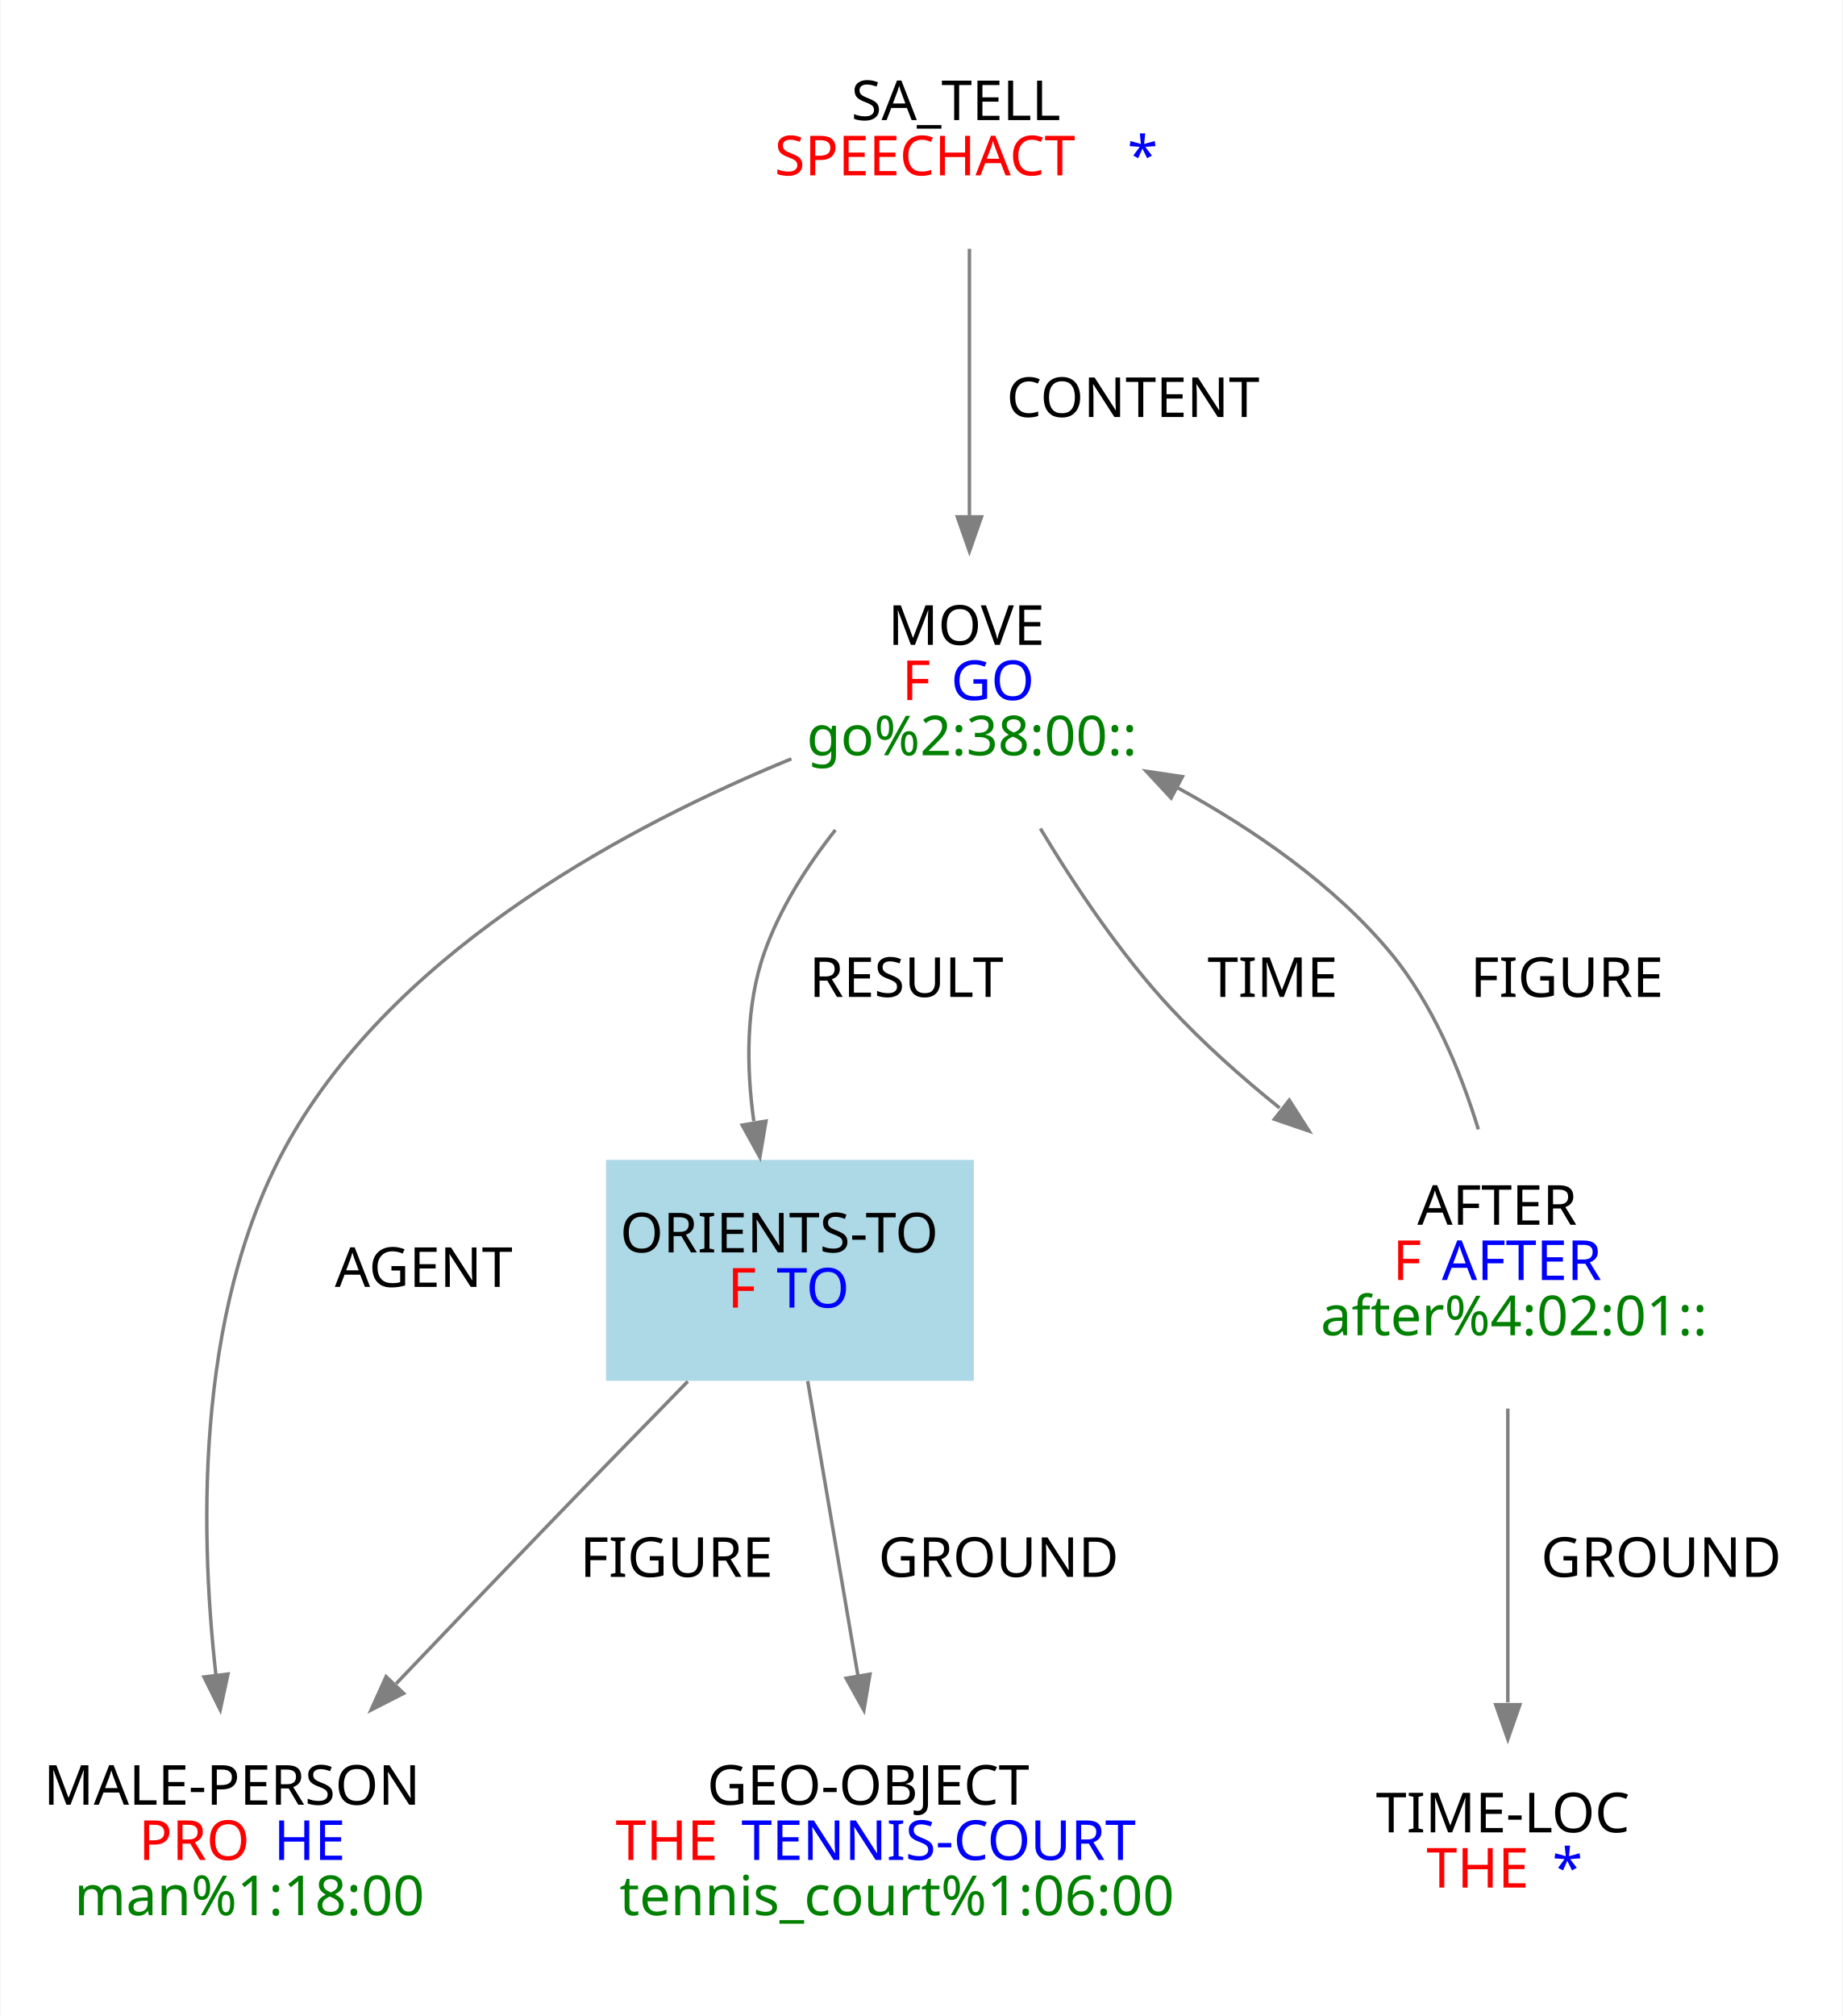
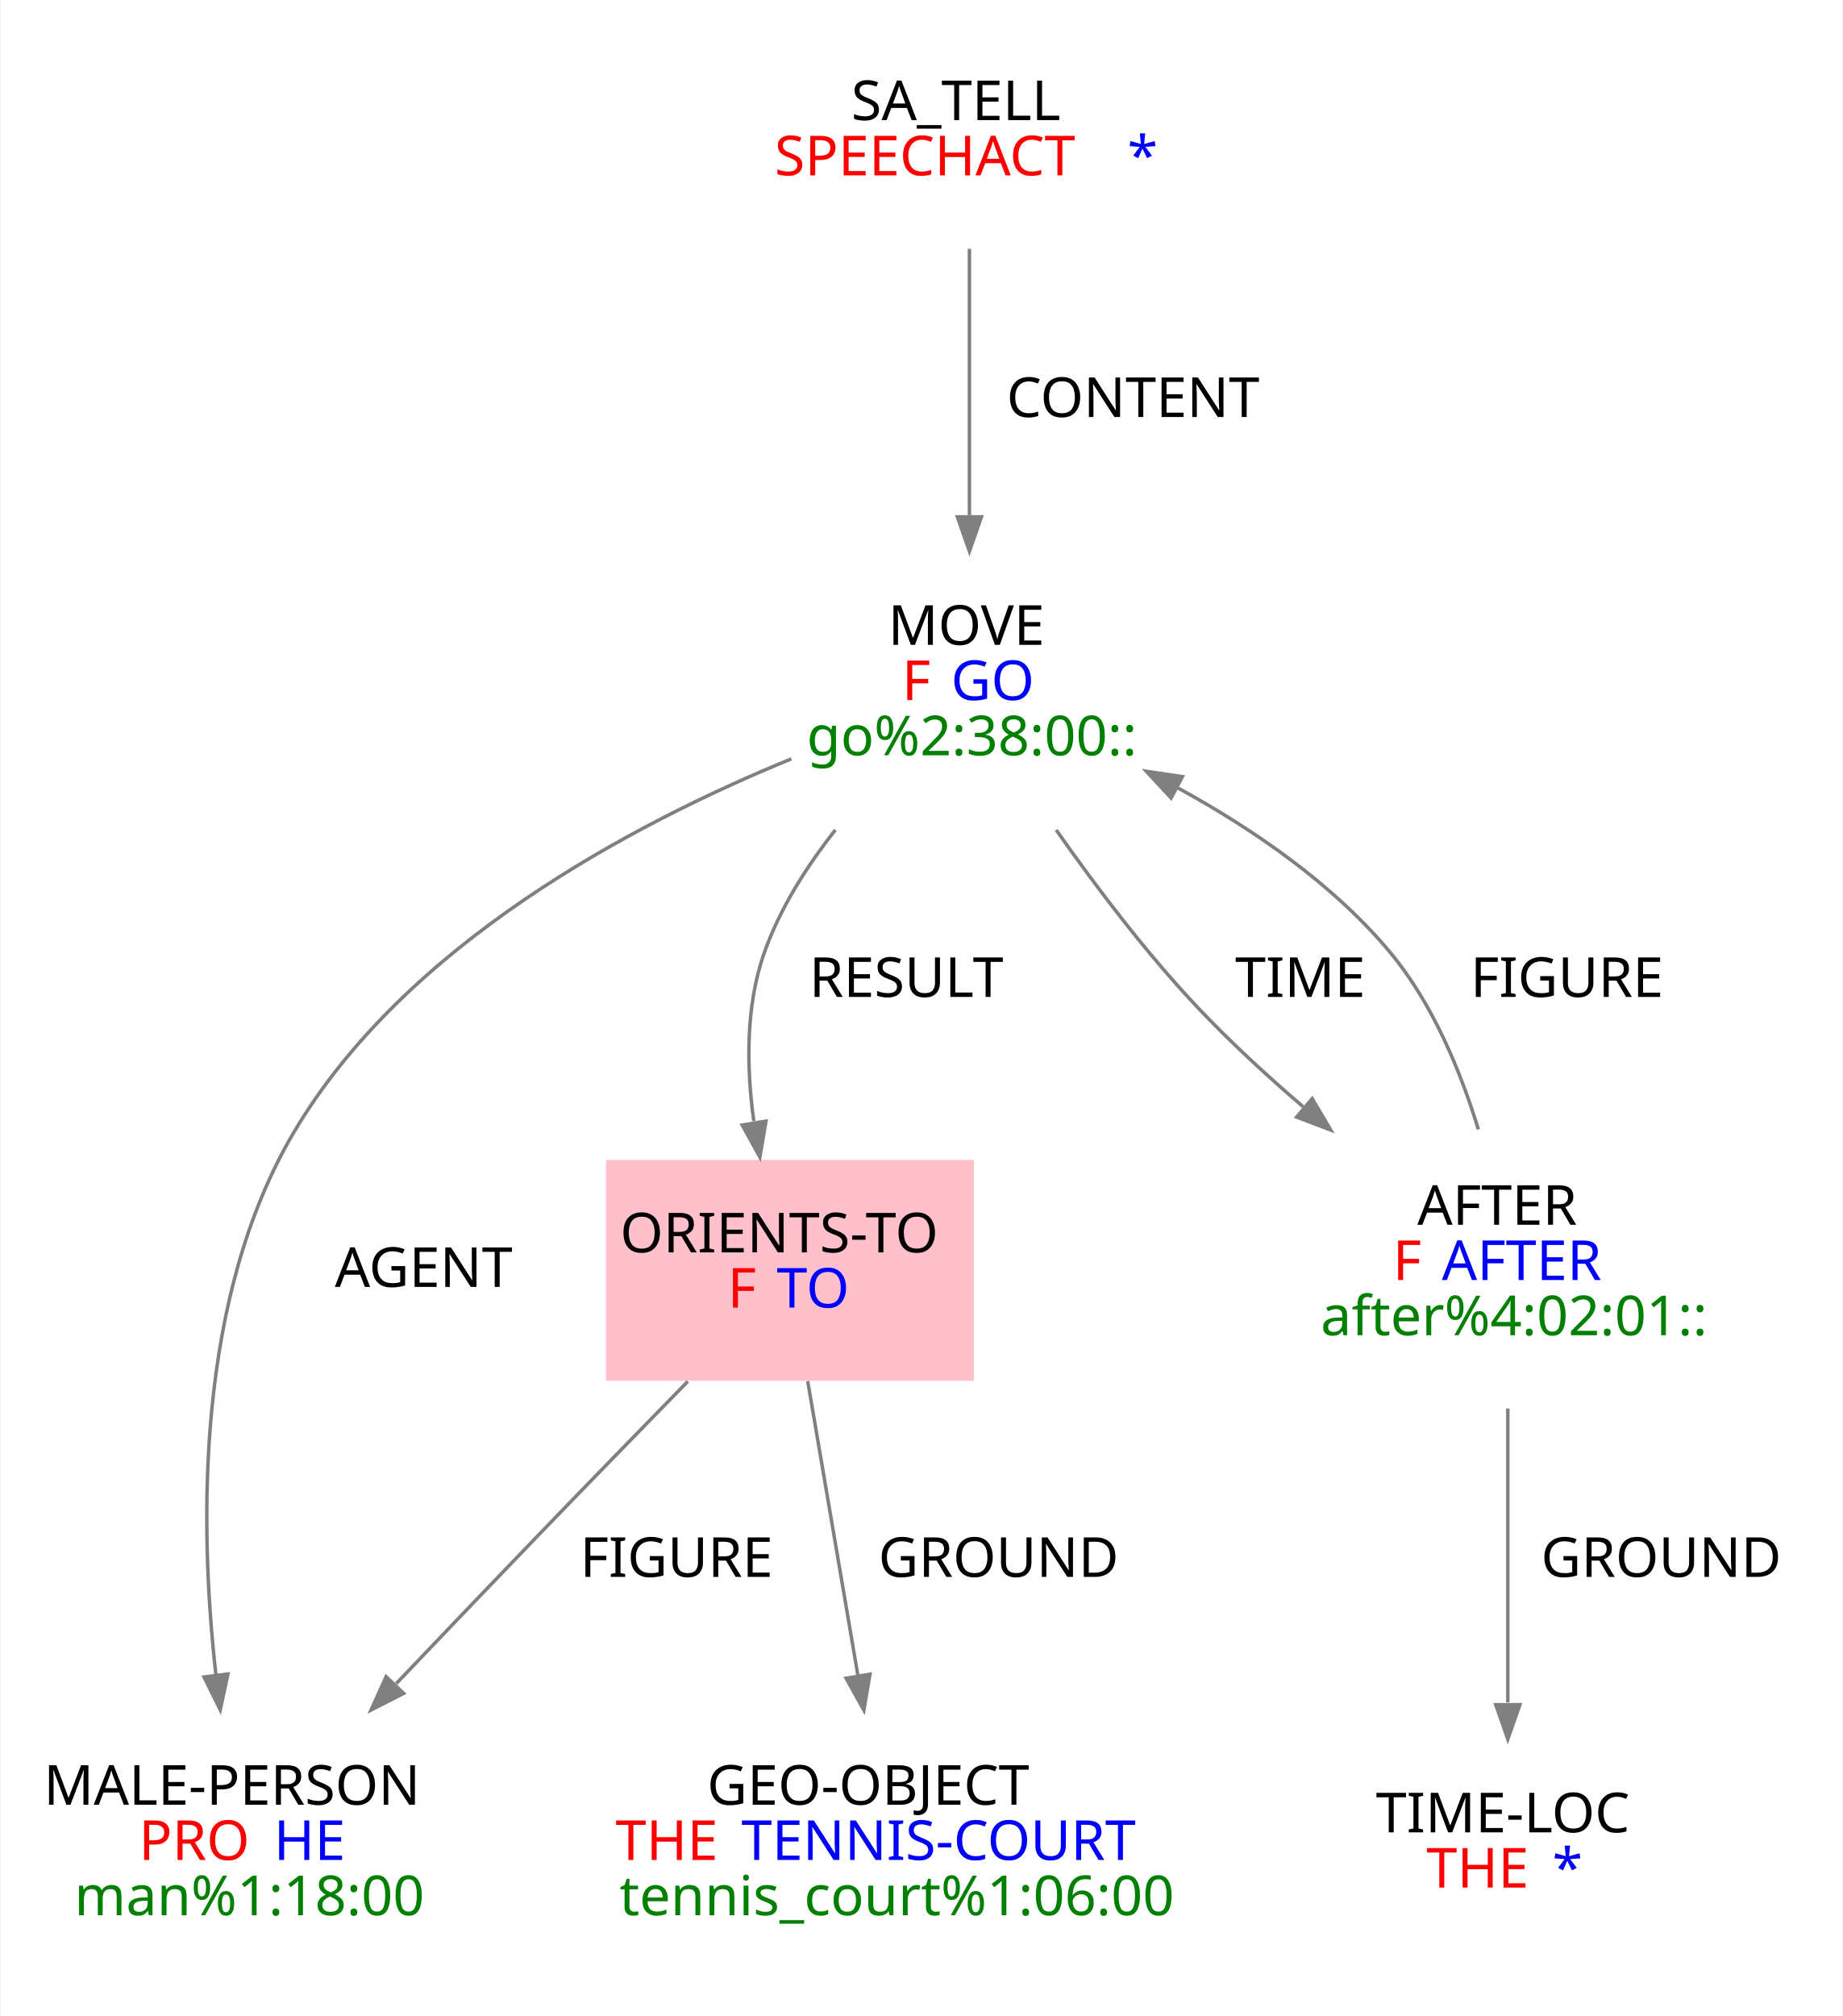
<svg xmlns="http://www.w3.org/2000/svg" xmlns:xlink="http://www.w3.org/1999/xlink" width="267pt" height="292pt" viewBox="0.00 0.00 266.79 292.00">
  <g id="graph0" class="graph" transform="scale(1 1) rotate(0) translate(4 288)">
    <polygon fill="white" stroke="transparent" points="-4,4 -4,-288 262.79,-288 262.79,4 -4,4" />
    <g id="node1" class="node">
      <g id="a_node1">
        <a xlink:href="http://trips.ihmc.us/lexicon/data/ONT::SA_TELL.xml" xlink:title="&lt;font color=&quot;green&quot;&gt;&lt;br /&gt;&lt;/font&gt; &lt;font color=&quot;black&quot;&gt;SA_TELL&lt;/font&gt; &lt;font color=&quot;green&quot;&gt;&lt;br /&gt;&lt;/font&gt; &lt;font color=&quot;red&quot;&gt;SPEECHACT&lt;/font&gt; &lt;font color=&quot;blue&quot;&gt;* &lt;/font&gt; &lt;font color=&quot;green&quot;&gt;&lt;br /&gt; &lt;/font&gt;">
          <text text-anchor="start" x="117" y="-270.6" font-family="Work Sans" font-size="8.00"> </text>
          <text text-anchor="start" x="119.22" y="-270.6" font-family="Work Sans" font-size="8.00">SA_TELL</text>
          <text text-anchor="start" x="153.46" y="-270.6" font-family="Work Sans" font-size="8.00"> </text>
          <text text-anchor="start" x="105.89" y="-262.6" font-family="Work Sans" font-size="8.00"> </text>
          <text text-anchor="start" x="108.11" y="-262.6" font-family="Work Sans" font-size="8.00" fill="red">SPEECHACT</text>
          <text text-anchor="start" x="157.01" y="-262.6" font-family="Work Sans" font-size="8.00"> </text>
          <text text-anchor="start" x="159.23" y="-262.6" font-family="Work Sans" font-size="8.00" fill="blue">* </text>
          <text text-anchor="start" x="164.57" y="-262.6" font-family="Work Sans" font-size="8.00"> </text>
          <text text-anchor="start" x="135.23" y="-254.6" font-family="Work Sans" font-size="8.00" fill="green"> </text>
        </a>
      </g>
    </g>
    <g id="node2" class="node">
      <g id="a_node2">
        <a xlink:href="http://trips.ihmc.us/lexicon/data/ONT::MOVE.xml" xlink:title="&lt;font color=&quot;green&quot;&gt;&lt;br /&gt;&lt;/font&gt; &lt;font color=&quot;black&quot;&gt;MOVE&lt;/font&gt; &lt;font color=&quot;green&quot;&gt;&lt;br /&gt;&lt;/font&gt; &lt;font color=&quot;red&quot;&gt;F&lt;/font&gt; &lt;font color=&quot;blue&quot;&gt;GO&lt;/font&gt; &lt;font color=&quot;green&quot;&gt;&lt;br /&gt;&lt;/font&gt; &lt;font color=&quot;green&quot;&gt;go%2:38:00::&lt;/font&gt; &lt;font color=&quot;green&quot;&gt;&lt;br /&gt; &lt;/font&gt;">
          <text text-anchor="start" x="122.34" y="-194.6" font-family="Work Sans" font-size="8.00"> </text>
          <text text-anchor="start" x="124.56" y="-194.6" font-family="Work Sans" font-size="8.00">MOVE</text>
          <text text-anchor="start" x="148.12" y="-194.6" font-family="Work Sans" font-size="8.00"> </text>
          <text text-anchor="start" x="124.34" y="-186.6" font-family="Work Sans" font-size="8.00"> </text>
          <text text-anchor="start" x="126.56" y="-186.6" font-family="Work Sans" font-size="8.00" fill="red">F</text>
          <text text-anchor="start" x="131.45" y="-186.6" font-family="Work Sans" font-size="8.00"> </text>
          <text text-anchor="start" x="133.67" y="-186.6" font-family="Work Sans" font-size="8.00" fill="blue">GO</text>
          <text text-anchor="start" x="146.12" y="-186.6" font-family="Work Sans" font-size="8.00"> </text>
          <text text-anchor="start" x="110.54" y="-178.6" font-family="Work Sans" font-size="8.00"> </text>
          <text text-anchor="start" x="112.77" y="-178.6" font-family="Work Sans" font-size="8.00" fill="green">go%2:38:00::</text>
          <text text-anchor="start" x="159.91" y="-178.6" font-family="Work Sans" font-size="8.00"> </text>
          <text text-anchor="start" x="135.23" y="-170.6" font-family="Work Sans" font-size="8.00" fill="green"> </text>
        </a>
      </g>
    </g>
    <g id="edge4" class="edge">
      <path fill="none" stroke="grey" stroke-width="0.5" d="M136.34,-251.96C136.34,-241.04 136.34,-226.02 136.34,-213.39" />
      <polygon fill="grey" stroke="grey" stroke-width="0.5" points="138.09,-213.14 136.34,-208.14 134.59,-213.14 138.09,-213.14" />
      <text text-anchor="middle" x="160.05" y="-227.6" font-family="Work Sans" font-size="8.00"> CONTENT   </text>
    </g>
    <g id="node3" class="node">
      <g id="a_node3">
        <a xlink:href="http://trips.ihmc.us/lexicon/data/ONT::MALE-PERSON.xml" xlink:title="&lt;font color=&quot;green&quot;&gt;&lt;br /&gt;&lt;/font&gt; &lt;font color=&quot;black&quot;&gt;MALE-PERSON&lt;/font&gt; &lt;font color=&quot;green&quot;&gt;&lt;br /&gt;&lt;/font&gt; &lt;font color=&quot;red&quot;&gt;PRO&lt;/font&gt; &lt;font color=&quot;blue&quot;&gt;HE&lt;/font&gt; &lt;font color=&quot;green&quot;&gt;&lt;br /&gt;&lt;/font&gt; &lt;font color=&quot;green&quot;&gt;man%1:18:00&lt;/font&gt; &lt;font color=&quot;green&quot;&gt;&lt;br /&gt; &lt;/font&gt;">
          <text text-anchor="start" x="0" y="-26.6" font-family="Work Sans" font-size="8.00"> </text>
          <text text-anchor="start" x="2.22" y="-26.6" font-family="Work Sans" font-size="8.00">MALE-PERSON</text>
          <text text-anchor="start" x="60.46" y="-26.6" font-family="Work Sans" font-size="8.00"> </text>
          <text text-anchor="start" x="13.78" y="-18.6" font-family="Work Sans" font-size="8.00"> </text>
          <text text-anchor="start" x="16" y="-18.6" font-family="Work Sans" font-size="8.00" fill="red">PRO</text>
          <text text-anchor="start" x="33.34" y="-18.6" font-family="Work Sans" font-size="8.00"> </text>
          <text text-anchor="start" x="35.56" y="-18.6" font-family="Work Sans" font-size="8.00" fill="blue">HE</text>
          <text text-anchor="start" x="46.68" y="-18.6" font-family="Work Sans" font-size="8.00"> </text>
          <text text-anchor="start" x="4.43" y="-10.6" font-family="Work Sans" font-size="8.00"> </text>
          <text text-anchor="start" x="6.66" y="-10.6" font-family="Work Sans" font-size="8.00" fill="green">man%1:18:00</text>
          <text text-anchor="start" x="56.02" y="-10.6" font-family="Work Sans" font-size="8.00"> </text>
          <text text-anchor="start" x="30.23" y="-2.6" font-family="Work Sans" font-size="8.00" fill="green"> </text>
        </a>
      </g>
    </g>
-     <g id="edge6" class="edge">
+     <g id="edge5" class="edge">
      <path fill="none" stroke="grey" stroke-width="0.5" d="M110.55,-178.09C87.35,-168.59 54.51,-151.14 38.47,-124 24.36,-100.15 24.7,-67.54 27.17,-45.45" />
      <polygon fill="grey" stroke="grey" stroke-width="0.5" points="28.92,-45.53 27.8,-40.35 25.45,-45.1 28.92,-45.53" />
      <text text-anchor="middle" x="57.28" y="-101.6" font-family="Work Sans" font-size="8.00"> AGENT   </text>
    </g>
    <g id="node4" class="node">
      <g id="a_node4">
        <a xlink:href="http://trips.ihmc.us/lexicon/data/ONT::ORIENTS-TO.xml" xlink:title="&lt;font color=&quot;green&quot;&gt;&lt;br /&gt;&lt;/font&gt; &lt;font color=&quot;black&quot;&gt;ORIENTS-TO&lt;/font&gt; &lt;font color=&quot;green&quot;&gt;&lt;br /&gt;&lt;/font&gt; &lt;font color=&quot;red&quot;&gt;F&lt;/font&gt; &lt;font color=&quot;blue&quot;&gt;TO&lt;/font&gt; &lt;font color=&quot;green&quot;&gt;&lt;br /&gt; &lt;/font&gt;">
-           <polygon fill="lightblue" stroke="transparent" points="136.98,-120 83.7,-120 83.7,-88 136.98,-88 136.98,-120" />
+           <polygon fill="pink" stroke="transparent" points="136.98,-120 83.7,-120 83.7,-88 136.98,-88 136.98,-120" />
          <text text-anchor="start" x="83.52" y="-106.6" font-family="Work Sans" font-size="8.00"> </text>
          <text text-anchor="start" x="85.74" y="-106.6" font-family="Work Sans" font-size="8.00">ORIENTS-TO</text>
          <text text-anchor="start" x="134.94" y="-106.6" font-family="Work Sans" font-size="8.00"> </text>
          <text text-anchor="start" x="99.08" y="-98.6" font-family="Work Sans" font-size="8.00"> </text>
          <text text-anchor="start" x="101.3" y="-98.6" font-family="Work Sans" font-size="8.00" fill="red">F</text>
          <text text-anchor="start" x="106.19" y="-98.6" font-family="Work Sans" font-size="8.00"> </text>
          <text text-anchor="start" x="108.41" y="-98.6" font-family="Work Sans" font-size="8.00" fill="blue">TO</text>
          <text text-anchor="start" x="119.38" y="-98.6" font-family="Work Sans" font-size="8.00"> </text>
          <text text-anchor="start" x="109.23" y="-90.6" font-family="Work Sans" font-size="8.00" fill="green"> </text>
        </a>
      </g>
    </g>
-     <g id="edge7" class="edge">
+     <g id="edge1" class="edge">
      <path fill="none" stroke="grey" stroke-width="0.5" d="M116.92,-167.79C112.72,-162.46 108.86,-156.37 106.62,-150 103.91,-142.31 104.02,-133.44 105.1,-125.62" />
      <polygon fill="grey" stroke="grey" stroke-width="0.5" points="106.87,-125.62 105.98,-120.4 103.42,-125.04 106.87,-125.62" />
      <text text-anchor="middle" x="127.2" y="-143.6" font-family="Work Sans" font-size="8.00"> RESULT   </text>
    </g>
    <g id="node6" class="node">
      <g id="a_node6">
        <a xlink:href="http://trips.ihmc.us/lexicon/data/ONT::AFTER.xml" xlink:title="&lt;font color=&quot;green&quot;&gt;&lt;br /&gt;&lt;/font&gt; &lt;font color=&quot;black&quot;&gt;AFTER&lt;/font&gt; &lt;font color=&quot;green&quot;&gt;&lt;br /&gt;&lt;/font&gt; &lt;font color=&quot;red&quot;&gt;F&lt;/font&gt; &lt;font color=&quot;blue&quot;&gt;AFTER&lt;/font&gt; &lt;font color=&quot;green&quot;&gt;&lt;br /&gt;&lt;/font&gt; &lt;font color=&quot;green&quot;&gt;after%4:02:01::&lt;/font&gt; &lt;font color=&quot;green&quot;&gt;&lt;br /&gt; &lt;/font&gt;">
          <text text-anchor="start" x="199.01" y="-110.6" font-family="Work Sans" font-size="8.00"> </text>
          <text text-anchor="start" x="201.23" y="-110.6" font-family="Work Sans" font-size="8.00">AFTER</text>
          <text text-anchor="start" x="227.45" y="-110.6" font-family="Work Sans" font-size="8.00"> </text>
          <text text-anchor="start" x="195.45" y="-102.6" font-family="Work Sans" font-size="8.00"> </text>
          <text text-anchor="start" x="197.67" y="-102.6" font-family="Work Sans" font-size="8.00" fill="red">F</text>
          <text text-anchor="start" x="202.56" y="-102.6" font-family="Work Sans" font-size="8.00"> </text>
          <text text-anchor="start" x="204.78" y="-102.6" font-family="Work Sans" font-size="8.00" fill="blue">AFTER</text>
          <text text-anchor="start" x="231.01" y="-102.6" font-family="Work Sans" font-size="8.00"> </text>
          <text text-anchor="start" x="184.99" y="-94.6" font-family="Work Sans" font-size="8.00"> </text>
          <text text-anchor="start" x="187.21" y="-94.6" font-family="Work Sans" font-size="8.00" fill="green">after%4:02:01::</text>
          <text text-anchor="start" x="241.47" y="-94.6" font-family="Work Sans" font-size="8.00"> </text>
          <text text-anchor="start" x="213.23" y="-86.6" font-family="Work Sans" font-size="8.00" fill="green"> </text>
        </a>
      </g>
    </g>
-     <g id="edge8" class="edge">
-       <path fill="none" stroke="grey" stroke-width="0.5" d="M146.62,-168C151.69,-159.55 158.26,-149.77 165.48,-142 170.21,-136.91 175.71,-132 181.28,-127.52" />
-       <polygon fill="grey" stroke="grey" stroke-width="0.5" points="182.68,-128.65 185.54,-124.18 180.52,-125.89 182.68,-128.65" />
-       <text text-anchor="middle" x="180.27" y="-143.6" font-family="Work Sans" font-size="8.00"> TIME   </text>
+     <g id="edge7" class="edge">
+       <path fill="none" stroke="grey" stroke-width="0.5" d="M148.91,-167.79C154.73,-159.49 162.01,-149.89 169.48,-142 174.13,-137.09 179.41,-132.22 184.68,-127.7" />
+       <polygon fill="grey" stroke="grey" stroke-width="0.5" points="186,-128.88 188.69,-124.32 183.74,-126.2 186,-128.88" />
+       <text text-anchor="middle" x="184.27" y="-143.6" font-family="Work Sans" font-size="8.00"> TIME   </text>
    </g>
-     <g id="edge2" class="edge">
+     <g id="edge3" class="edge">
      <path fill="none" stroke="grey" stroke-width="0.5" d="M95.54,-87.92C88.99,-81.22 81.21,-73.24 74.23,-66 67.4,-58.92 60,-51.18 53.3,-44.15" />
      <polygon fill="grey" stroke="grey" stroke-width="0.5" points="54.37,-42.73 49.65,-40.32 51.83,-45.15 54.37,-42.73" />
      <text text-anchor="middle" x="93.9" y="-59.6" font-family="Work Sans" font-size="8.00"> FIGURE   </text>
    </g>
    <g id="node5" class="node">
      <g id="a_node5">
        <a xlink:href="http://trips.ihmc.us/lexicon/data/ONT::GEO-OBJECT.xml" xlink:title="&lt;font color=&quot;green&quot;&gt;&lt;br /&gt;&lt;/font&gt; &lt;font color=&quot;black&quot;&gt;GEO-OBJECT&lt;/font&gt; &lt;font color=&quot;green&quot;&gt;&lt;br /&gt;&lt;/font&gt; &lt;font color=&quot;red&quot;&gt;THE&lt;/font&gt; &lt;font color=&quot;blue&quot;&gt;TENNIS-COURT&lt;/font&gt; &lt;font color=&quot;green&quot;&gt;&lt;br /&gt;&lt;/font&gt; &lt;font color=&quot;green&quot;&gt;tennis_court%1:06:00&lt;/font&gt; &lt;font color=&quot;green&quot;&gt;&lt;br /&gt; &lt;/font&gt;">
          <text text-anchor="start" x="96.12" y="-26.6" font-family="Work Sans" font-size="8.00"> </text>
          <text text-anchor="start" x="98.34" y="-26.6" font-family="Work Sans" font-size="8.00">GEO-OBJECT</text>
          <text text-anchor="start" x="150.34" y="-26.6" font-family="Work Sans" font-size="8.00"> </text>
          <text text-anchor="start" x="82.86" y="-18.6" font-family="Work Sans" font-size="8.00"> </text>
          <text text-anchor="start" x="85.08" y="-18.6" font-family="Work Sans" font-size="8.00" fill="red">THE</text>
          <text text-anchor="start" x="101.08" y="-18.6" font-family="Work Sans" font-size="8.00"> </text>
          <text text-anchor="start" x="103.3" y="-18.6" font-family="Work Sans" font-size="8.00" fill="blue">TENNIS-COURT</text>
          <text text-anchor="start" x="163.6" y="-18.6" font-family="Work Sans" font-size="8.00"> </text>
          <text text-anchor="start" x="83.42" y="-10.6" font-family="Work Sans" font-size="8.00"> </text>
          <text text-anchor="start" x="85.65" y="-10.6" font-family="Work Sans" font-size="8.00" fill="green">tennis_court%1:06:00</text>
          <text text-anchor="start" x="163.03" y="-10.6" font-family="Work Sans" font-size="8.00"> </text>
          <text text-anchor="start" x="123.23" y="-2.6" font-family="Work Sans" font-size="8.00" fill="green"> </text>
        </a>
      </g>
    </g>
-     <g id="edge1" class="edge">
+     <g id="edge2" class="edge">
      <path fill="none" stroke="grey" stroke-width="0.5" d="M112.91,-87.96C114.95,-76.02 117.84,-59.08 120.2,-45.24" />
      <polygon fill="grey" stroke="grey" stroke-width="0.5" points="121.93,-45.51 121.05,-40.29 118.48,-44.92 121.93,-45.51" />
      <text text-anchor="middle" x="140.56" y="-59.6" font-family="Work Sans" font-size="8.00"> GROUND   </text>
    </g>
-     <g id="edge5" class="edge">
+     <g id="edge8" class="edge">
      <path fill="none" stroke="grey" stroke-width="0.5" d="M210.07,-124.42C207.46,-132.95 203.42,-142.68 197.34,-150 189.1,-159.92 177.47,-167.89 166.57,-173.86" />
      <polygon fill="grey" stroke="grey" stroke-width="0.5" points="165.56,-172.41 161.96,-176.29 167.2,-175.51 165.56,-172.41" />
      <text text-anchor="middle" x="222.9" y="-143.6" font-family="Work Sans" font-size="8.00"> FIGURE   </text>
    </g>
    <g id="node7" class="node">
      <g id="a_node7">
        <a xlink:href="http://trips.ihmc.us/lexicon/data/ONT::TIME-LOC.xml" xlink:title="&lt;font color=&quot;green&quot;&gt;&lt;br /&gt;&lt;/font&gt; &lt;font color=&quot;black&quot;&gt;TIME-LOC&lt;/font&gt; &lt;font color=&quot;green&quot;&gt;&lt;br /&gt;&lt;/font&gt; &lt;font color=&quot;red&quot;&gt;THE&lt;/font&gt; &lt;font color=&quot;blue&quot;&gt;* &lt;/font&gt; &lt;font color=&quot;green&quot;&gt;&lt;br /&gt; &lt;/font&gt;">
          <text text-anchor="start" x="193.01" y="-22.6" font-family="Work Sans" font-size="8.00"> </text>
          <text text-anchor="start" x="195.23" y="-22.6" font-family="Work Sans" font-size="8.00">TIME-LOC</text>
          <text text-anchor="start" x="233.45" y="-22.6" font-family="Work Sans" font-size="8.00"> </text>
          <text text-anchor="start" x="200.34" y="-14.6" font-family="Work Sans" font-size="8.00"> </text>
          <text text-anchor="start" x="202.56" y="-14.6" font-family="Work Sans" font-size="8.00" fill="red">THE</text>
          <text text-anchor="start" x="218.56" y="-14.6" font-family="Work Sans" font-size="8.00"> </text>
          <text text-anchor="start" x="220.78" y="-14.6" font-family="Work Sans" font-size="8.00" fill="blue">* </text>
          <text text-anchor="start" x="226.12" y="-14.6" font-family="Work Sans" font-size="8.00"> </text>
          <text text-anchor="start" x="213.23" y="-6.6" font-family="Work Sans" font-size="8.00" fill="green"> </text>
        </a>
      </g>
    </g>
-     <g id="edge3" class="edge">
+     <g id="edge6" class="edge">
      <path fill="none" stroke="grey" stroke-width="0.5" d="M214.34,-83.98C214.34,-71.23 214.34,-54.45 214.34,-41.42" />
      <polygon fill="grey" stroke="grey" stroke-width="0.5" points="216.09,-41.09 214.34,-36.09 212.59,-41.09 216.09,-41.09" />
      <text text-anchor="middle" x="236.56" y="-59.6" font-family="Work Sans" font-size="8.00"> GROUND   </text>
    </g>
  </g>
</svg>
